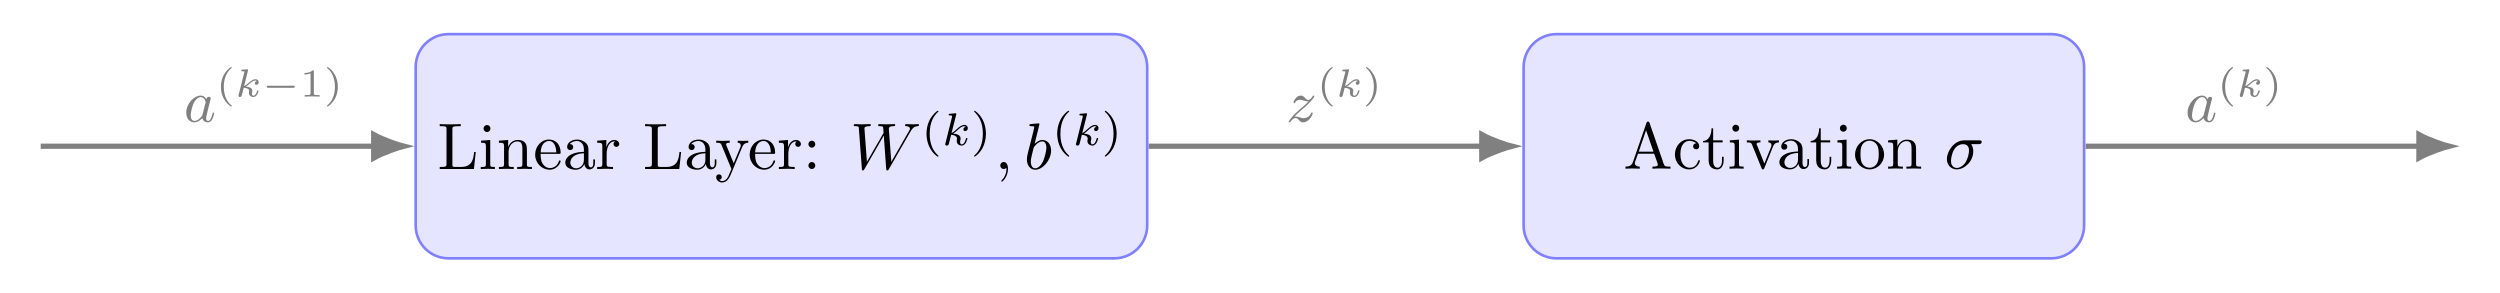
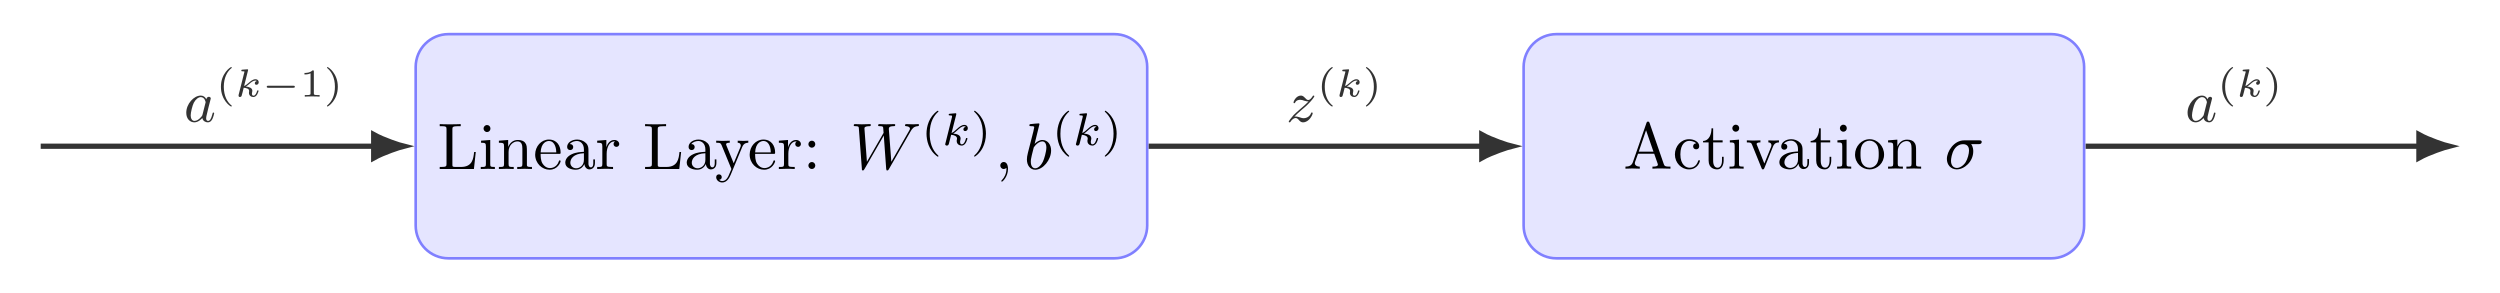
<svg xmlns="http://www.w3.org/2000/svg" xmlns:xlink="http://www.w3.org/1999/xlink" width="379.32pt" height="44.377pt" viewBox="0 0 379.32 44.377" version="1.1">
  <defs>
    <g>
      <symbol overflow="visible" id="glyph0-0">
        <path style="stroke:none;" d="" />
      </symbol>
      <symbol overflow="visible" id="glyph0-1">
        <path style="stroke:none;" d="M 5.797 -2.578 L 5.547 -2.578 C 5.438 -1.562 5.297 -0.312 3.547 -0.312 L 2.734 -0.312 C 2.266 -0.312 2.25 -0.375 2.25 -0.703 L 2.25 -6.016 C 2.25 -6.359 2.25 -6.5 3.188 -6.5 L 3.516 -6.5 L 3.516 -6.812 C 3.156 -6.781 2.25 -6.781 1.844 -6.781 C 1.453 -6.781 0.672 -6.781 0.328 -6.812 L 0.328 -6.5 L 0.562 -6.5 C 1.328 -6.5 1.359 -6.391 1.359 -6.031 L 1.359 -0.781 C 1.359 -0.422 1.328 -0.312 0.562 -0.312 L 0.328 -0.312 L 0.328 0 L 5.516 0 Z M 5.797 -2.578 " />
      </symbol>
      <symbol overflow="visible" id="glyph0-2">
        <path style="stroke:none;" d="M 1.766 -4.406 L 0.375 -4.297 L 0.375 -3.984 C 1.016 -3.984 1.109 -3.922 1.109 -3.438 L 1.109 -0.75 C 1.109 -0.312 1 -0.312 0.328 -0.312 L 0.328 0 C 0.641 -0.016 1.188 -0.031 1.422 -0.031 C 1.781 -0.031 2.125 -0.016 2.469 0 L 2.469 -0.312 C 1.797 -0.312 1.766 -0.359 1.766 -0.75 Z M 1.797 -6.141 C 1.797 -6.453 1.562 -6.672 1.281 -6.672 C 0.969 -6.672 0.75 -6.406 0.75 -6.141 C 0.75 -5.875 0.969 -5.609 1.281 -5.609 C 1.562 -5.609 1.797 -5.828 1.797 -6.141 Z M 1.797 -6.141 " />
      </symbol>
      <symbol overflow="visible" id="glyph0-3">
        <path style="stroke:none;" d="M 1.094 -3.422 L 1.094 -0.75 C 1.094 -0.312 0.984 -0.312 0.312 -0.312 L 0.312 0 C 0.672 -0.016 1.172 -0.031 1.453 -0.031 C 1.703 -0.031 2.219 -0.016 2.562 0 L 2.562 -0.312 C 1.891 -0.312 1.781 -0.312 1.781 -0.75 L 1.781 -2.594 C 1.781 -3.625 2.5 -4.188 3.125 -4.188 C 3.766 -4.188 3.875 -3.656 3.875 -3.078 L 3.875 -0.75 C 3.875 -0.312 3.766 -0.312 3.094 -0.312 L 3.094 0 C 3.438 -0.016 3.953 -0.031 4.219 -0.031 C 4.469 -0.031 5 -0.016 5.328 0 L 5.328 -0.312 C 4.812 -0.312 4.562 -0.312 4.562 -0.609 L 4.562 -2.516 C 4.562 -3.375 4.562 -3.672 4.25 -4.031 C 4.109 -4.203 3.781 -4.406 3.203 -4.406 C 2.469 -4.406 2 -3.984 1.719 -3.359 L 1.719 -4.406 L 0.312 -4.297 L 0.312 -3.984 C 1.016 -3.984 1.094 -3.922 1.094 -3.422 Z M 1.094 -3.422 " />
      </symbol>
      <symbol overflow="visible" id="glyph0-4">
        <path style="stroke:none;" d="M 1.109 -2.516 C 1.172 -4 2.016 -4.25 2.359 -4.25 C 3.375 -4.25 3.484 -2.906 3.484 -2.516 Z M 1.109 -2.297 L 3.891 -2.297 C 4.109 -2.297 4.141 -2.297 4.141 -2.516 C 4.141 -3.5 3.594 -4.469 2.359 -4.469 C 1.203 -4.469 0.281 -3.438 0.281 -2.188 C 0.281 -0.859 1.328 0.109 2.469 0.109 C 3.688 0.109 4.141 -1 4.141 -1.188 C 4.141 -1.281 4.062 -1.312 4 -1.312 C 3.922 -1.312 3.891 -1.25 3.875 -1.172 C 3.531 -0.141 2.625 -0.141 2.531 -0.141 C 2.031 -0.141 1.641 -0.438 1.406 -0.812 C 1.109 -1.281 1.109 -1.938 1.109 -2.297 Z M 1.109 -2.297 " />
      </symbol>
      <symbol overflow="visible" id="glyph0-5">
        <path style="stroke:none;" d="M 3.312 -0.75 C 3.359 -0.359 3.625 0.062 4.094 0.062 C 4.312 0.062 4.922 -0.078 4.922 -0.891 L 4.922 -1.453 L 4.672 -1.453 L 4.672 -0.891 C 4.672 -0.312 4.422 -0.25 4.312 -0.25 C 3.984 -0.25 3.938 -0.703 3.938 -0.75 L 3.938 -2.734 C 3.938 -3.156 3.938 -3.547 3.578 -3.922 C 3.188 -4.312 2.688 -4.469 2.219 -4.469 C 1.391 -4.469 0.703 -4 0.703 -3.344 C 0.703 -3.047 0.906 -2.875 1.172 -2.875 C 1.453 -2.875 1.625 -3.078 1.625 -3.328 C 1.625 -3.453 1.578 -3.781 1.109 -3.781 C 1.391 -4.141 1.875 -4.25 2.188 -4.25 C 2.688 -4.25 3.25 -3.859 3.25 -2.969 L 3.25 -2.609 C 2.734 -2.578 2.047 -2.547 1.422 -2.25 C 0.672 -1.906 0.422 -1.391 0.422 -0.953 C 0.422 -0.141 1.391 0.109 2.016 0.109 C 2.672 0.109 3.125 -0.297 3.312 -0.75 Z M 3.25 -2.391 L 3.25 -1.391 C 3.25 -0.453 2.531 -0.109 2.078 -0.109 C 1.594 -0.109 1.188 -0.453 1.188 -0.953 C 1.188 -1.5 1.609 -2.328 3.25 -2.391 Z M 3.25 -2.391 " />
      </symbol>
      <symbol overflow="visible" id="glyph0-6">
        <path style="stroke:none;" d="M 1.672 -3.312 L 1.672 -4.406 L 0.281 -4.297 L 0.281 -3.984 C 0.984 -3.984 1.062 -3.922 1.062 -3.422 L 1.062 -0.75 C 1.062 -0.312 0.953 -0.312 0.281 -0.312 L 0.281 0 C 0.672 -0.016 1.141 -0.031 1.422 -0.031 C 1.812 -0.031 2.281 -0.031 2.688 0 L 2.688 -0.312 L 2.469 -0.312 C 1.734 -0.312 1.719 -0.422 1.719 -0.781 L 1.719 -2.312 C 1.719 -3.297 2.141 -4.188 2.891 -4.188 C 2.953 -4.188 2.984 -4.188 3 -4.172 C 2.969 -4.172 2.766 -4.047 2.766 -3.781 C 2.766 -3.516 2.984 -3.359 3.203 -3.359 C 3.375 -3.359 3.625 -3.484 3.625 -3.797 C 3.625 -4.109 3.312 -4.406 2.891 -4.406 C 2.156 -4.406 1.797 -3.734 1.672 -3.312 Z M 1.672 -3.312 " />
      </symbol>
      <symbol overflow="visible" id="glyph0-7">
        <path style="stroke:none;" d="M 4.141 -3.344 C 4.391 -3.984 4.906 -3.984 5.062 -3.984 L 5.062 -4.297 C 4.828 -4.281 4.547 -4.266 4.312 -4.266 C 4.141 -4.266 3.672 -4.281 3.453 -4.297 L 3.453 -3.984 C 3.766 -3.984 3.922 -3.812 3.922 -3.562 C 3.922 -3.453 3.906 -3.438 3.859 -3.312 L 2.844 -0.875 L 1.75 -3.547 C 1.703 -3.656 1.688 -3.688 1.688 -3.734 C 1.688 -3.984 2.047 -3.984 2.25 -3.984 L 2.25 -4.297 C 1.984 -4.281 1.328 -4.266 1.156 -4.266 C 0.891 -4.266 0.484 -4.281 0.188 -4.297 L 0.188 -3.984 C 0.672 -3.984 0.859 -3.984 1 -3.641 L 2.5 0 C 2.438 0.125 2.297 0.453 2.25 0.594 C 2.031 1.141 1.75 1.828 1.109 1.828 C 1.062 1.828 0.828 1.828 0.641 1.641 C 0.953 1.609 1.031 1.391 1.031 1.219 C 1.031 0.969 0.844 0.812 0.609 0.812 C 0.406 0.812 0.188 0.938 0.188 1.234 C 0.188 1.688 0.609 2.047 1.109 2.047 C 1.734 2.047 2.141 1.469 2.375 0.906 Z M 4.141 -3.344 " />
      </symbol>
      <symbol overflow="visible" id="glyph0-8">
        <path style="stroke:none;" d="M 1.906 -3.766 C 1.906 -4.062 1.672 -4.297 1.391 -4.297 C 1.094 -4.297 0.859 -4.062 0.859 -3.766 C 0.859 -3.484 1.094 -3.234 1.391 -3.234 C 1.672 -3.234 1.906 -3.484 1.906 -3.766 Z M 1.906 -0.531 C 1.906 -0.812 1.672 -1.062 1.391 -1.062 C 1.094 -1.062 0.859 -0.812 0.859 -0.531 C 0.859 -0.234 1.094 0 1.391 0 C 1.672 0 1.906 -0.234 1.906 -0.531 Z M 1.906 -0.531 " />
      </symbol>
      <symbol overflow="visible" id="glyph0-9">
        <path style="stroke:none;" d="M 3.969 -6.938 C 3.922 -7.062 3.891 -7.141 3.734 -7.141 C 3.578 -7.141 3.547 -7.078 3.5 -6.938 L 1.438 -0.984 C 1.25 -0.469 0.859 -0.312 0.312 -0.312 L 0.312 0 C 0.547 -0.016 0.984 -0.031 1.328 -0.031 C 1.641 -0.031 2.156 -0.016 2.484 0 L 2.484 -0.312 C 1.984 -0.312 1.734 -0.562 1.734 -0.812 C 1.734 -0.844 1.75 -0.953 1.75 -0.969 L 2.219 -2.266 L 4.672 -2.266 L 5.203 -0.75 C 5.219 -0.703 5.234 -0.641 5.234 -0.609 C 5.234 -0.312 4.672 -0.312 4.406 -0.312 L 4.406 0 C 4.766 -0.031 5.469 -0.031 5.844 -0.031 C 6.266 -0.031 6.734 -0.016 7.141 0 L 7.141 -0.312 L 6.969 -0.312 C 6.375 -0.312 6.234 -0.375 6.125 -0.703 Z M 3.438 -5.828 L 4.562 -2.578 L 2.328 -2.578 Z M 3.438 -5.828 " />
      </symbol>
      <symbol overflow="visible" id="glyph0-10">
        <path style="stroke:none;" d="M 1.172 -2.172 C 1.172 -3.797 1.984 -4.219 2.516 -4.219 C 2.609 -4.219 3.234 -4.203 3.578 -3.844 C 3.172 -3.812 3.109 -3.516 3.109 -3.391 C 3.109 -3.125 3.297 -2.938 3.562 -2.938 C 3.828 -2.938 4.031 -3.094 4.031 -3.406 C 4.031 -4.078 3.266 -4.469 2.5 -4.469 C 1.25 -4.469 0.344 -3.391 0.344 -2.156 C 0.344 -0.875 1.328 0.109 2.484 0.109 C 3.812 0.109 4.141 -1.094 4.141 -1.188 C 4.141 -1.281 4.031 -1.281 4 -1.281 C 3.922 -1.281 3.891 -1.25 3.875 -1.188 C 3.594 -0.266 2.938 -0.141 2.578 -0.141 C 2.047 -0.141 1.172 -0.562 1.172 -2.172 Z M 1.172 -2.172 " />
      </symbol>
      <symbol overflow="visible" id="glyph0-11">
        <path style="stroke:none;" d="M 1.719 -3.984 L 3.156 -3.984 L 3.156 -4.297 L 1.719 -4.297 L 1.719 -6.125 L 1.469 -6.125 C 1.469 -5.312 1.172 -4.25 0.188 -4.203 L 0.188 -3.984 L 1.031 -3.984 L 1.031 -1.234 C 1.031 -0.016 1.969 0.109 2.328 0.109 C 3.031 0.109 3.312 -0.594 3.312 -1.234 L 3.312 -1.797 L 3.062 -1.797 L 3.062 -1.25 C 3.062 -0.516 2.766 -0.141 2.391 -0.141 C 1.719 -0.141 1.719 -1.047 1.719 -1.219 Z M 1.719 -3.984 " />
      </symbol>
      <symbol overflow="visible" id="glyph0-12">
        <path style="stroke:none;" d="M 4.141 -3.312 C 4.234 -3.547 4.406 -3.984 5.062 -3.984 L 5.062 -4.297 C 4.828 -4.281 4.547 -4.266 4.312 -4.266 C 4.078 -4.266 3.625 -4.281 3.453 -4.297 L 3.453 -3.984 C 3.812 -3.984 3.922 -3.75 3.922 -3.562 C 3.922 -3.469 3.906 -3.422 3.875 -3.312 L 2.844 -0.781 L 1.734 -3.562 C 1.672 -3.688 1.672 -3.703 1.672 -3.734 C 1.672 -3.984 2.062 -3.984 2.25 -3.984 L 2.25 -4.297 C 1.938 -4.281 1.391 -4.266 1.156 -4.266 C 0.891 -4.266 0.484 -4.281 0.188 -4.297 L 0.188 -3.984 C 0.812 -3.984 0.859 -3.922 0.984 -3.625 L 2.422 -0.078 C 2.484 0.062 2.5 0.109 2.625 0.109 C 2.766 0.109 2.797 0.016 2.844 -0.078 Z M 4.141 -3.312 " />
      </symbol>
      <symbol overflow="visible" id="glyph0-13">
        <path style="stroke:none;" d="M 4.688 -2.141 C 4.688 -3.406 3.703 -4.469 2.5 -4.469 C 1.25 -4.469 0.281 -3.375 0.281 -2.141 C 0.281 -0.844 1.312 0.109 2.484 0.109 C 3.688 0.109 4.688 -0.875 4.688 -2.141 Z M 2.5 -0.141 C 2.062 -0.141 1.625 -0.344 1.359 -0.812 C 1.109 -1.25 1.109 -1.859 1.109 -2.219 C 1.109 -2.609 1.109 -3.141 1.344 -3.578 C 1.609 -4.031 2.078 -4.25 2.484 -4.25 C 2.922 -4.25 3.344 -4.031 3.609 -3.594 C 3.875 -3.172 3.875 -2.594 3.875 -2.219 C 3.875 -1.859 3.875 -1.312 3.656 -0.875 C 3.422 -0.422 2.984 -0.141 2.5 -0.141 Z M 2.5 -0.141 " />
      </symbol>
      <symbol overflow="visible" id="glyph1-0">
        <path style="stroke:none;" d="" />
      </symbol>
      <symbol overflow="visible" id="glyph1-1">
        <path style="stroke:none;" d="M 9.141 -5.656 C 9.391 -6.094 9.625 -6.453 10.266 -6.5 C 10.344 -6.516 10.453 -6.516 10.453 -6.703 C 10.453 -6.734 10.406 -6.812 10.328 -6.812 C 10.094 -6.812 9.812 -6.781 9.562 -6.781 C 9.219 -6.781 8.859 -6.812 8.516 -6.812 C 8.469 -6.812 8.328 -6.812 8.328 -6.625 C 8.328 -6.516 8.422 -6.5 8.484 -6.5 C 8.719 -6.484 9.078 -6.406 9.078 -6.109 C 9.078 -6 9.016 -5.922 8.938 -5.781 L 6.25 -1.094 L 5.875 -6.031 C 5.875 -6.234 5.859 -6.484 6.578 -6.5 C 6.75 -6.5 6.844 -6.5 6.844 -6.703 C 6.844 -6.797 6.734 -6.812 6.703 -6.812 C 6.297 -6.812 5.875 -6.781 5.484 -6.781 C 5.25 -6.781 4.672 -6.812 4.438 -6.812 C 4.375 -6.812 4.25 -6.812 4.25 -6.609 C 4.25 -6.5 4.344 -6.5 4.484 -6.5 C 4.922 -6.5 5 -6.438 5.016 -6.25 L 5.078 -5.484 L 2.547 -1.094 L 2.172 -6.141 C 2.172 -6.266 2.172 -6.484 2.938 -6.5 C 3.031 -6.5 3.141 -6.5 3.141 -6.703 C 3.141 -6.812 3.016 -6.812 3 -6.812 C 2.609 -6.812 2.188 -6.781 1.781 -6.781 C 1.422 -6.781 1.062 -6.812 0.734 -6.812 C 0.672 -6.812 0.547 -6.812 0.547 -6.625 C 0.547 -6.5 0.641 -6.5 0.797 -6.5 C 1.297 -6.5 1.312 -6.406 1.328 -6.125 L 1.781 -0.047 C 1.781 0.141 1.797 0.219 1.938 0.219 C 2.047 0.219 2.078 0.156 2.172 0.016 L 5.109 -5.078 L 5.469 -0.047 C 5.5 0.172 5.516 0.219 5.625 0.219 C 5.766 0.219 5.828 0.125 5.875 0.031 Z M 9.141 -5.656 " />
      </symbol>
      <symbol overflow="visible" id="glyph1-2">
        <path style="stroke:none;" d="M 2.031 -0.016 C 2.031 -0.672 1.781 -1.062 1.391 -1.062 C 1.062 -1.062 0.859 -0.812 0.859 -0.531 C 0.859 -0.266 1.062 0 1.391 0 C 1.5 0 1.641 -0.047 1.734 -0.125 C 1.766 -0.156 1.781 -0.156 1.781 -0.156 C 1.797 -0.156 1.797 -0.156 1.797 -0.016 C 1.797 0.734 1.453 1.328 1.125 1.656 C 1.016 1.766 1.016 1.781 1.016 1.812 C 1.016 1.891 1.062 1.922 1.109 1.922 C 1.219 1.922 2.031 1.156 2.031 -0.016 Z M 2.031 -0.016 " />
      </symbol>
      <symbol overflow="visible" id="glyph1-3">
        <path style="stroke:none;" d="M 2.375 -6.812 C 2.375 -6.812 2.375 -6.922 2.25 -6.922 C 2.031 -6.922 1.297 -6.844 1.031 -6.812 C 0.953 -6.812 0.844 -6.797 0.844 -6.625 C 0.844 -6.5 0.938 -6.5 1.094 -6.5 C 1.562 -6.5 1.578 -6.438 1.578 -6.328 C 1.578 -6.266 1.5 -5.922 1.453 -5.719 L 0.625 -2.469 C 0.516 -1.969 0.469 -1.797 0.469 -1.453 C 0.469 -0.516 1 0.109 1.734 0.109 C 2.906 0.109 4.141 -1.375 4.141 -2.812 C 4.141 -3.719 3.609 -4.406 2.812 -4.406 C 2.359 -4.406 1.938 -4.109 1.641 -3.812 Z M 1.453 -3.047 C 1.5 -3.266 1.5 -3.281 1.594 -3.391 C 2.078 -4.031 2.531 -4.188 2.797 -4.188 C 3.156 -4.188 3.422 -3.891 3.422 -3.25 C 3.422 -2.656 3.094 -1.516 2.906 -1.141 C 2.578 -0.469 2.125 -0.109 1.734 -0.109 C 1.391 -0.109 1.062 -0.375 1.062 -1.109 C 1.062 -1.312 1.062 -1.5 1.219 -2.125 Z M 1.453 -3.047 " />
      </symbol>
      <symbol overflow="visible" id="glyph1-4">
        <path style="stroke:none;" d="M 5.156 -3.719 C 5.297 -3.719 5.656 -3.719 5.656 -4.062 C 5.656 -4.297 5.438 -4.297 5.266 -4.297 L 2.984 -4.297 C 1.484 -4.297 0.375 -2.656 0.375 -1.469 C 0.375 -0.594 0.969 0.109 1.875 0.109 C 3.047 0.109 4.375 -1.094 4.375 -2.625 C 4.375 -2.797 4.375 -3.281 4.062 -3.719 Z M 1.891 -0.109 C 1.391 -0.109 1 -0.469 1 -1.188 C 1 -1.484 1.109 -2.297 1.469 -2.891 C 1.891 -3.578 2.484 -3.719 2.828 -3.719 C 3.656 -3.719 3.734 -3.062 3.734 -2.75 C 3.734 -2.281 3.531 -1.469 3.203 -0.953 C 2.812 -0.375 2.266 -0.109 1.891 -0.109 Z M 1.891 -0.109 " />
      </symbol>
      <symbol overflow="visible" id="glyph2-0">
        <path style="stroke:none;" d="" />
      </symbol>
      <symbol overflow="visible" id="glyph2-1">
        <path style="stroke:none;" d="M 2.469 -5.219 C 1.156 -4.297 0.797 -2.812 0.797 -1.75 C 0.797 -0.766 1.094 0.766 2.469 1.734 C 2.531 1.734 2.609 1.734 2.609 1.656 C 2.609 1.609 2.594 1.594 2.547 1.547 C 1.609 0.703 1.281 -0.469 1.281 -1.734 C 1.281 -3.625 2 -4.547 2.562 -5.062 C 2.594 -5.094 2.609 -5.109 2.609 -5.141 C 2.609 -5.219 2.531 -5.219 2.469 -5.219 Z M 2.469 -5.219 " />
      </symbol>
      <symbol overflow="visible" id="glyph2-2">
        <path style="stroke:none;" d="M 0.625 -5.219 C 0.578 -5.219 0.5 -5.219 0.5 -5.141 C 0.5 -5.109 0.516 -5.094 0.562 -5.031 C 1.156 -4.484 1.828 -3.547 1.828 -1.75 C 1.828 -0.297 1.375 0.812 0.625 1.484 C 0.5 1.609 0.5 1.609 0.5 1.656 C 0.5 1.688 0.516 1.734 0.578 1.734 C 0.672 1.734 1.328 1.281 1.797 0.406 C 2.094 -0.172 2.297 -0.922 2.297 -1.734 C 2.297 -2.719 2 -4.25 0.625 -5.219 Z M 0.625 -5.219 " />
      </symbol>
      <symbol overflow="visible" id="glyph3-0">
        <path style="stroke:none;" d="" />
      </symbol>
      <symbol overflow="visible" id="glyph3-1">
        <path style="stroke:none;" d="M 2.188 -4.625 C 2.188 -4.641 2.203 -4.734 2.203 -4.734 C 2.203 -4.781 2.188 -4.844 2.094 -4.844 C 1.953 -4.844 1.375 -4.781 1.203 -4.766 C 1.156 -4.766 1.047 -4.75 1.047 -4.609 C 1.047 -4.516 1.156 -4.516 1.234 -4.516 C 1.562 -4.516 1.562 -4.453 1.562 -4.406 C 1.562 -4.359 1.547 -4.312 1.547 -4.25 L 0.562 -0.312 C 0.516 -0.188 0.516 -0.172 0.516 -0.156 C 0.516 -0.047 0.609 0.062 0.766 0.062 C 0.953 0.062 1.031 -0.062 1.078 -0.219 C 1.094 -0.25 1.391 -1.484 1.422 -1.578 C 1.922 -1.531 2.312 -1.359 2.312 -1 C 2.312 -0.969 2.312 -0.938 2.297 -0.859 C 2.266 -0.766 2.266 -0.719 2.266 -0.641 C 2.266 -0.156 2.672 0.062 3.016 0.062 C 3.688 0.062 3.891 -0.984 3.891 -1 C 3.891 -1.094 3.812 -1.094 3.781 -1.094 C 3.688 -1.094 3.672 -1.047 3.641 -0.922 C 3.562 -0.625 3.375 -0.125 3.031 -0.125 C 2.844 -0.125 2.781 -0.297 2.781 -0.484 C 2.781 -0.609 2.781 -0.625 2.828 -0.797 C 2.844 -0.828 2.859 -0.938 2.859 -1.016 C 2.859 -1.641 2.031 -1.734 1.734 -1.75 C 1.938 -1.875 2.188 -2.109 2.312 -2.219 C 2.672 -2.547 3.016 -2.875 3.406 -2.875 C 3.484 -2.875 3.578 -2.859 3.641 -2.781 C 3.344 -2.734 3.281 -2.5 3.281 -2.391 C 3.281 -2.25 3.391 -2.141 3.547 -2.141 C 3.75 -2.141 3.953 -2.297 3.953 -2.578 C 3.953 -2.812 3.781 -3.078 3.422 -3.078 C 3.016 -3.078 2.656 -2.781 2.297 -2.453 C 2 -2.188 1.781 -1.969 1.484 -1.844 Z M 2.188 -4.625 " />
      </symbol>
      <symbol overflow="visible" id="glyph4-0">
        <path style="stroke:none;" d="" />
      </symbol>
      <symbol overflow="visible" id="glyph4-1">
        <path style="stroke:none;" d="M 3.422 -3.406 C 3.25 -3.734 2.984 -3.969 2.578 -3.969 C 1.531 -3.969 0.375 -2.719 0.375 -1.359 C 0.375 -0.375 1 0.094 1.609 0.094 C 2.188 0.094 2.656 -0.391 2.812 -0.562 C 2.906 -0.062 3.359 0.094 3.641 0.094 C 3.906 0.094 4.125 -0.016 4.328 -0.391 C 4.484 -0.688 4.609 -1.25 4.609 -1.281 C 4.609 -1.328 4.578 -1.391 4.5 -1.391 C 4.391 -1.391 4.375 -1.344 4.344 -1.172 C 4.141 -0.391 3.953 -0.125 3.672 -0.125 C 3.438 -0.125 3.391 -0.344 3.391 -0.531 C 3.391 -0.703 3.438 -0.891 3.516 -1.203 L 3.734 -2.125 C 3.797 -2.344 3.969 -3.016 4 -3.156 C 4.031 -3.281 4.094 -3.5 4.094 -3.531 C 4.094 -3.672 3.969 -3.781 3.812 -3.781 C 3.688 -3.781 3.469 -3.719 3.422 -3.406 Z M 2.844 -1.094 C 2.797 -0.922 2.797 -0.922 2.656 -0.75 C 2.328 -0.359 1.969 -0.125 1.625 -0.125 C 1.188 -0.125 1.047 -0.578 1.047 -0.969 C 1.047 -1.406 1.297 -2.438 1.516 -2.875 C 1.797 -3.406 2.219 -3.734 2.578 -3.734 C 3.172 -3.734 3.312 -3.016 3.312 -2.953 C 3.312 -2.922 3.297 -2.859 3.281 -2.828 Z M 2.844 -1.094 " />
      </symbol>
      <symbol overflow="visible" id="glyph4-2">
        <path style="stroke:none;" d="M 1.25 -0.766 C 1.438 -0.984 1.922 -1.438 2.312 -1.766 C 2.984 -2.328 3.188 -2.516 3.297 -2.641 C 4.031 -3.359 4.281 -3.812 4.281 -3.859 C 4.281 -3.875 4.281 -3.969 4.156 -3.969 C 4.078 -3.969 4.062 -3.938 4.016 -3.859 C 3.906 -3.688 3.656 -3.297 3.359 -3.297 C 3.172 -3.297 3.062 -3.406 2.859 -3.625 C 2.641 -3.859 2.469 -3.969 2.234 -3.969 C 1.547 -3.969 1.125 -3.141 1.125 -2.922 C 1.125 -2.891 1.141 -2.812 1.234 -2.812 C 1.328 -2.812 1.359 -2.875 1.359 -2.891 C 1.531 -3.328 2.062 -3.328 2.141 -3.328 C 2.344 -3.328 2.562 -3.266 2.75 -3.188 C 3.109 -3.078 3.266 -3.078 3.406 -3.078 C 3.125 -2.766 2.625 -2.328 2.047 -1.844 C 1.609 -1.469 1.328 -1.188 1.125 -1 C 0.797 -0.641 0.391 -0.094 0.391 0 C 0.391 0.062 0.438 0.094 0.516 0.094 C 0.594 0.094 0.609 0.062 0.656 0.016 C 1 -0.531 1.344 -0.562 1.438 -0.562 C 1.656 -0.562 1.781 -0.438 1.984 -0.203 C 2.188 0.031 2.391 0.094 2.562 0.094 C 3.484 0.094 4.031 -1.047 4.031 -1.297 C 4.031 -1.375 3.969 -1.406 3.906 -1.406 C 3.812 -1.406 3.797 -1.344 3.781 -1.297 C 3.531 -0.641 2.891 -0.531 2.656 -0.531 C 2.5 -0.531 2.312 -0.578 2.047 -0.672 C 1.859 -0.719 1.656 -0.797 1.469 -0.797 C 1.375 -0.797 1.281 -0.766 1.25 -0.766 Z M 1.25 -0.766 " />
      </symbol>
      <symbol overflow="visible" id="glyph5-0">
        <path style="stroke:none;" d="" />
      </symbol>
      <symbol overflow="visible" id="glyph5-1">
        <path style="stroke:none;" d="M 2.375 1.359 C 1.719 0.844 1.188 -0.094 1.188 -1.5 C 1.188 -2.875 1.719 -3.844 2.375 -4.344 C 2.375 -4.344 2.406 -4.375 2.406 -4.406 C 2.406 -4.438 2.375 -4.484 2.297 -4.484 C 2.203 -4.484 0.75 -3.547 0.75 -1.5 C 0.75 0.547 2.188 1.5 2.297 1.5 C 2.375 1.5 2.406 1.453 2.406 1.406 C 2.406 1.375 2.375 1.359 2.375 1.359 Z M 2.375 1.359 " />
      </symbol>
      <symbol overflow="visible" id="glyph5-2">
        <path style="stroke:none;" d="M 2.141 -3.797 C 2.141 -3.984 2.125 -3.984 1.938 -3.984 C 1.547 -3.594 0.938 -3.594 0.719 -3.594 L 0.719 -3.359 C 0.875 -3.359 1.281 -3.359 1.641 -3.531 L 1.641 -0.516 C 1.641 -0.312 1.641 -0.234 1.016 -0.234 L 0.766 -0.234 L 0.766 0 C 1.094 -0.031 1.562 -0.031 1.891 -0.031 C 2.219 -0.031 2.688 -0.031 3.016 0 L 3.016 -0.234 L 2.766 -0.234 C 2.141 -0.234 2.141 -0.312 2.141 -0.516 Z M 2.141 -3.797 " />
      </symbol>
      <symbol overflow="visible" id="glyph5-3">
        <path style="stroke:none;" d="M 2.125 -1.5 C 2.125 -3.547 0.688 -4.484 0.562 -4.484 C 0.5 -4.484 0.484 -4.438 0.484 -4.406 C 0.484 -4.375 0.484 -4.359 0.594 -4.266 C 1.125 -3.812 1.688 -2.922 1.688 -1.5 C 1.688 -0.234 1.25 0.719 0.562 1.297 C 0.484 1.375 0.484 1.375 0.484 1.406 C 0.484 1.438 0.5 1.5 0.562 1.5 C 0.672 1.5 2.125 0.562 2.125 -1.5 Z M 2.125 -1.5 " />
      </symbol>
      <symbol overflow="visible" id="glyph6-0">
        <path style="stroke:none;" d="" />
      </symbol>
      <symbol overflow="visible" id="glyph6-1">
        <path style="stroke:none;" d="M 1.984 -3.969 C 2 -4 2 -4.031 2 -4.062 C 2 -4.156 1.891 -4.156 1.812 -4.141 L 1.141 -4.094 C 1.047 -4.094 0.969 -4.078 0.969 -3.938 C 0.969 -3.844 1.047 -3.844 1.141 -3.844 C 1.312 -3.844 1.359 -3.828 1.438 -3.812 C 1.438 -3.734 1.438 -3.719 1.406 -3.625 L 0.562 -0.281 C 0.547 -0.188 0.547 -0.156 0.547 -0.141 C 0.547 0 0.672 0.062 0.75 0.062 C 0.812 0.062 0.922 0.031 1 -0.078 C 1.047 -0.156 1.281 -1.156 1.328 -1.344 C 1.719 -1.312 2.156 -1.219 2.156 -0.859 C 2.156 -0.828 2.156 -0.797 2.141 -0.734 C 2.125 -0.641 2.125 -0.609 2.125 -0.562 C 2.125 -0.172 2.453 0.062 2.797 0.062 C 3.375 0.062 3.578 -0.812 3.578 -0.859 C 3.578 -0.875 3.578 -0.953 3.469 -0.953 C 3.391 -0.953 3.375 -0.906 3.344 -0.812 C 3.281 -0.594 3.125 -0.141 2.812 -0.141 C 2.578 -0.141 2.578 -0.391 2.578 -0.453 C 2.578 -0.562 2.578 -0.562 2.609 -0.688 C 2.609 -0.688 2.641 -0.812 2.641 -0.875 C 2.641 -1.344 2.125 -1.484 1.656 -1.531 C 1.812 -1.609 1.938 -1.719 2.172 -1.922 C 2.469 -2.188 2.781 -2.438 3.109 -2.438 C 3.188 -2.438 3.266 -2.422 3.312 -2.359 C 3.109 -2.328 3.016 -2.156 3.016 -2.031 C 3.016 -1.844 3.172 -1.797 3.25 -1.797 C 3.391 -1.797 3.609 -1.891 3.609 -2.188 C 3.609 -2.453 3.406 -2.641 3.125 -2.641 C 2.734 -2.641 2.391 -2.359 2.109 -2.109 C 1.797 -1.844 1.609 -1.688 1.391 -1.609 Z M 1.984 -3.969 " />
      </symbol>
      <symbol overflow="visible" id="glyph7-0">
        <path style="stroke:none;" d="" />
      </symbol>
      <symbol overflow="visible" id="glyph7-1">
        <path style="stroke:none;" d="M 4.766 -1.344 C 4.859 -1.344 5.016 -1.344 5.016 -1.5 C 5.016 -1.656 4.859 -1.656 4.766 -1.656 L 1 -1.656 C 0.891 -1.656 0.75 -1.656 0.75 -1.5 C 0.75 -1.344 0.891 -1.344 1 -1.344 Z M 4.766 -1.344 " />
      </symbol>
    </g>
    <clipPath id="clip1">
      <path d="M 57 0 L 180 0 L 180 44.379 L 57 44.379 Z M 57 0 " />
    </clipPath>
    <clipPath id="clip2">
      <path d="M 225 0 L 322 0 L 322 44.379 L 225 44.379 Z M 225 0 " />
    </clipPath>
    <clipPath id="clip3">
      <path d="M 355 9 L 379.32 9 L 379.32 36 L 355 36 Z M 355 9 " />
    </clipPath>
  </defs>
  <g id="surface1">
    <path style=" stroke:none;fill-rule:nonzero;fill:rgb(89.999%,89.999%,100%);fill-opacity:1;" d="M 169.082 5.18 L 68.051 5.18 C 65.301 5.18 63.07 7.41 63.07 10.164 L 63.07 34.215 C 63.07 36.969 65.301 39.195 68.051 39.195 L 169.082 39.195 C 171.832 39.195 174.062 36.969 174.062 34.215 L 174.062 10.164 C 174.062 7.41 171.832 5.18 169.082 5.18 Z M 169.082 5.18 " />
    <g clip-path="url(#clip1)" clip-rule="nonzero">
      <path style="fill:none;stroke-width:0.399;stroke-linecap:butt;stroke-linejoin:miter;stroke:rgb(50%,50%,100%);stroke-opacity:1;stroke-miterlimit:10;" d="M 163.603 17.009 L 62.572 17.009 C 59.822 17.009 57.591 14.779 57.591 12.025 L 57.591 -12.026 C 57.591 -14.78 59.822 -17.006 62.572 -17.006 L 163.603 -17.006 C 166.353 -17.006 168.583 -14.78 168.583 -12.026 L 168.583 12.025 C 168.583 14.779 166.353 17.009 163.603 17.009 Z M 163.603 17.009 " transform="matrix(1,0,0,-1,5.479,22.189)" />
    </g>
    <g style="fill:rgb(0%,0%,0%);fill-opacity:1;">
      <use xlink:href="#glyph0-1" x="66.39" y="25.643" />
      <use xlink:href="#glyph0-2" x="72.617" y="25.643" />
      <use xlink:href="#glyph0-3" x="75.384" y="25.643" />
      <use xlink:href="#glyph0-4" x="80.919" y="25.643" />
      <use xlink:href="#glyph0-5" x="85.347" y="25.643" />
      <use xlink:href="#glyph0-6" x="90.328" y="25.643" />
    </g>
    <g style="fill:rgb(0%,0%,0%);fill-opacity:1;">
      <use xlink:href="#glyph0-1" x="97.548" y="25.643" />
      <use xlink:href="#glyph0-5" x="103.775" y="25.643" />
    </g>
    <g style="fill:rgb(0%,0%,0%);fill-opacity:1;">
      <use xlink:href="#glyph0-7" x="108.477" y="25.643" />
    </g>
    <g style="fill:rgb(0%,0%,0%);fill-opacity:1;">
      <use xlink:href="#glyph0-4" x="113.466" y="25.643" />
      <use xlink:href="#glyph0-6" x="117.894" y="25.643" />
      <use xlink:href="#glyph0-8" x="121.796" y="25.643" />
    </g>
    <g style="fill:rgb(0%,0%,0%);fill-opacity:1;">
      <use xlink:href="#glyph1-1" x="128.988" y="25.643" />
    </g>
    <g style="fill:rgb(0%,0%,0%);fill-opacity:1;">
      <use xlink:href="#glyph2-1" x="139.781" y="22.028" />
    </g>
    <g style="fill:rgb(0%,0%,0%);fill-opacity:1;">
      <use xlink:href="#glyph3-1" x="142.894" y="22.028" />
    </g>
    <g style="fill:rgb(0%,0%,0%);fill-opacity:1;">
      <use xlink:href="#glyph2-2" x="147.298" y="22.028" />
    </g>
    <g style="fill:rgb(0%,0%,0%);fill-opacity:1;">
      <use xlink:href="#glyph1-2" x="150.91" y="25.643" />
    </g>
    <g style="fill:rgb(0%,0%,0%);fill-opacity:1;">
      <use xlink:href="#glyph1-3" x="155.341" y="25.643" />
    </g>
    <g style="fill:rgb(0%,0%,0%);fill-opacity:1;">
      <use xlink:href="#glyph2-1" x="159.613" y="22.028" />
    </g>
    <g style="fill:rgb(0%,0%,0%);fill-opacity:1;">
      <use xlink:href="#glyph3-1" x="162.726" y="22.028" />
    </g>
    <g style="fill:rgb(0%,0%,0%);fill-opacity:1;">
      <use xlink:href="#glyph2-2" x="167.13" y="22.028" />
    </g>
    <path style=" stroke:none;fill-rule:nonzero;fill:rgb(89.999%,89.999%,100%);fill-opacity:1;" d="M 311.234 5.18 L 236.156 5.18 C 233.406 5.18 231.176 7.41 231.176 10.164 L 231.176 34.215 C 231.176 36.969 233.406 39.195 236.156 39.195 L 311.234 39.195 C 313.988 39.195 316.219 36.969 316.219 34.215 L 316.219 10.164 C 316.219 7.41 313.988 5.18 311.234 5.18 Z M 311.234 5.18 " />
    <g clip-path="url(#clip2)" clip-rule="nonzero">
      <path style="fill:none;stroke-width:0.399;stroke-linecap:butt;stroke-linejoin:miter;stroke:rgb(50%,50%,100%);stroke-opacity:1;stroke-miterlimit:10;" d="M 305.755 17.009 L 230.677 17.009 C 227.927 17.009 225.697 14.779 225.697 12.025 L 225.697 -12.026 C 225.697 -14.78 227.927 -17.006 230.677 -17.006 L 305.755 -17.006 C 308.509 -17.006 310.74 -14.78 310.74 -12.026 L 310.74 12.025 C 310.74 14.779 308.509 17.009 305.755 17.009 Z M 305.755 17.009 " transform="matrix(1,0,0,-1,5.479,22.189)" />
    </g>
    <g style="fill:rgb(0%,0%,0%);fill-opacity:1;">
      <use xlink:href="#glyph0-9" x="246.315" y="25.592" />
      <use xlink:href="#glyph0-10" x="253.787" y="25.592" />
      <use xlink:href="#glyph0-11" x="258.214" y="25.592" />
      <use xlink:href="#glyph0-2" x="262.089" y="25.592" />
      <use xlink:href="#glyph0-12" x="264.856" y="25.592" />
    </g>
    <g style="fill:rgb(0%,0%,0%);fill-opacity:1;">
      <use xlink:href="#glyph0-5" x="269.557" y="25.592" />
      <use xlink:href="#glyph0-11" x="274.538" y="25.592" />
      <use xlink:href="#glyph0-2" x="278.413" y="25.592" />
      <use xlink:href="#glyph0-13" x="281.18" y="25.592" />
      <use xlink:href="#glyph0-3" x="286.161" y="25.592" />
    </g>
    <g style="fill:rgb(0%,0%,0%);fill-opacity:1;">
      <use xlink:href="#glyph1-4" x="295.022" y="25.592" />
    </g>
-     <path style="fill:none;stroke-width:0.797;stroke-linecap:butt;stroke-linejoin:miter;stroke:rgb(50%,50%,50%);stroke-opacity:1;stroke-miterlimit:10;" d="M 0.697 0.002 L 51.22 0.002 " transform="matrix(1,0,0,-1,5.479,22.189)" />
-     <path style="fill-rule:nonzero;fill:rgb(50%,50%,50%);fill-opacity:1;stroke-width:0.797;stroke-linecap:butt;stroke-linejoin:miter;stroke:rgb(50%,50%,50%);stroke-opacity:1;stroke-miterlimit:10;" d="M 4.534 0.002 C 3.976 0.138 1.53 0.919 -0.001 1.771 L -0.001 -1.772 C 1.53 -0.92 3.976 -0.139 4.534 0.002 Z M 4.534 0.002 " transform="matrix(1,0,0,-1,56.70016,22.189)" />
-     <g style="fill:rgb(50%,50%,50%);fill-opacity:1;">
+     <path style="fill:none;stroke-width:0.797;stroke-linecap:butt;stroke-linejoin:miter;stroke:rgb(20%,20%,20%);stroke-opacity:1;stroke-miterlimit:10;" d="M 0.697 0.002 L 51.22 0.002 " transform="matrix(1,0,0,-1,5.479,22.189)" />
+     <path style="fill-rule:nonzero;fill:rgb(20%,20%,20%);fill-opacity:1;stroke-width:0.797;stroke-linecap:butt;stroke-linejoin:miter;stroke:rgb(20%,20%,20%);stroke-opacity:1;stroke-miterlimit:10;" d="M 4.534 0.002 C 3.976 0.138 1.53 0.919 -0.001 1.771 L -0.001 -1.772 C 1.53 -0.92 3.976 -0.139 4.534 0.002 Z M 4.534 0.002 " transform="matrix(1,0,0,-1,56.70016,22.189)" />
+     <g style="fill:rgb(20%,20%,20%);fill-opacity:1;">
      <use xlink:href="#glyph4-1" x="27.887" y="18.47" />
    </g>
-     <g style="fill:rgb(50%,50%,50%);fill-opacity:1;">
+     <g style="fill:rgb(20%,20%,20%);fill-opacity:1;">
      <use xlink:href="#glyph5-1" x="32.769" y="14.661" />
    </g>
-     <g style="fill:rgb(50%,50%,50%);fill-opacity:1;">
+     <g style="fill:rgb(20%,20%,20%);fill-opacity:1;">
      <use xlink:href="#glyph6-1" x="35.647" y="14.661" />
    </g>
-     <g style="fill:rgb(50%,50%,50%);fill-opacity:1;">
+     <g style="fill:rgb(20%,20%,20%);fill-opacity:1;">
      <use xlink:href="#glyph7-1" x="39.722" y="14.661" />
    </g>
-     <g style="fill:rgb(50%,50%,50%);fill-opacity:1;">
+     <g style="fill:rgb(20%,20%,20%);fill-opacity:1;">
      <use xlink:href="#glyph5-2" x="45.478" y="14.661" />
      <use xlink:href="#glyph5-3" x="49.131" y="14.661" />
    </g>
-     <path style="fill:none;stroke-width:0.797;stroke-linecap:butt;stroke-linejoin:miter;stroke:rgb(50%,50%,50%);stroke-opacity:1;stroke-miterlimit:10;" d="M 168.806 0.002 L 219.349 0.002 " transform="matrix(1,0,0,-1,5.479,22.189)" />
-     <path style="fill-rule:nonzero;fill:rgb(50%,50%,50%);fill-opacity:1;stroke-width:0.797;stroke-linecap:butt;stroke-linejoin:miter;stroke:rgb(50%,50%,50%);stroke-opacity:1;stroke-miterlimit:10;" d="M 4.535 0.002 C 3.977 0.138 1.528 0.919 0 1.771 L 0 -1.772 C 1.528 -0.92 3.977 -0.139 4.535 0.002 Z M 4.535 0.002 " transform="matrix(1,0,0,-1,224.8278,22.189)" />
-     <g style="fill:rgb(50%,50%,50%);fill-opacity:1;">
+     <path style="fill:none;stroke-width:0.797;stroke-linecap:butt;stroke-linejoin:miter;stroke:rgb(20%,20%,20%);stroke-opacity:1;stroke-miterlimit:10;" d="M 168.806 0.002 L 219.349 0.002 " transform="matrix(1,0,0,-1,5.479,22.189)" />
+     <path style="fill-rule:nonzero;fill:rgb(20%,20%,20%);fill-opacity:1;stroke-width:0.797;stroke-linecap:butt;stroke-linejoin:miter;stroke:rgb(20%,20%,20%);stroke-opacity:1;stroke-miterlimit:10;" d="M 4.535 0.002 C 3.977 0.138 1.528 0.919 0 1.771 L 0 -1.772 C 1.528 -0.92 3.977 -0.139 4.535 0.002 Z M 4.535 0.002 " transform="matrix(1,0,0,-1,224.8278,22.189)" />
+     <g style="fill:rgb(20%,20%,20%);fill-opacity:1;">
      <use xlink:href="#glyph4-2" x="195.141" y="18.47" />
    </g>
-     <g style="fill:rgb(50%,50%,50%);fill-opacity:1;">
+     <g style="fill:rgb(20%,20%,20%);fill-opacity:1;">
      <use xlink:href="#glyph5-1" x="199.814" y="14.661" />
    </g>
-     <g style="fill:rgb(50%,50%,50%);fill-opacity:1;">
+     <g style="fill:rgb(20%,20%,20%);fill-opacity:1;">
      <use xlink:href="#glyph6-1" x="202.692" y="14.661" />
    </g>
-     <g style="fill:rgb(50%,50%,50%);fill-opacity:1;">
+     <g style="fill:rgb(20%,20%,20%);fill-opacity:1;">
      <use xlink:href="#glyph5-3" x="206.767" y="14.661" />
    </g>
-     <path style="fill:none;stroke-width:0.797;stroke-linecap:butt;stroke-linejoin:miter;stroke:rgb(50%,50%,50%);stroke-opacity:1;stroke-miterlimit:10;" d="M 310.974 0.002 L 361.537 0.002 " transform="matrix(1,0,0,-1,5.479,22.189)" />
-     <path style=" stroke:none;fill-rule:nonzero;fill:rgb(50%,50%,50%);fill-opacity:1;" d="M 371.551 22.188 C 370.992 22.051 368.547 21.27 367.016 20.418 L 367.016 23.961 C 368.547 23.109 370.992 22.328 371.551 22.188 Z M 371.551 22.188 " />
+     <path style="fill:none;stroke-width:0.797;stroke-linecap:butt;stroke-linejoin:miter;stroke:rgb(20%,20%,20%);stroke-opacity:1;stroke-miterlimit:10;" d="M 310.974 0.002 L 361.537 0.002 " transform="matrix(1,0,0,-1,5.479,22.189)" />
+     <path style=" stroke:none;fill-rule:nonzero;fill:rgb(20%,20%,20%);fill-opacity:1;" d="M 371.551 22.188 C 370.992 22.051 368.547 21.27 367.016 20.418 L 367.016 23.961 C 368.547 23.109 370.992 22.328 371.551 22.188 Z M 371.551 22.188 " />
    <g clip-path="url(#clip3)" clip-rule="nonzero">
-       <path style="fill:none;stroke-width:0.797;stroke-linecap:butt;stroke-linejoin:miter;stroke:rgb(50%,50%,50%);stroke-opacity:1;stroke-miterlimit:10;" d="M 4.535 0.002 C 3.977 0.138 1.531 0.919 -0 1.771 L -0 -1.772 C 1.531 -0.92 3.977 -0.139 4.535 0.002 Z M 4.535 0.002 " transform="matrix(1,0,0,-1,367.0157,22.189)" />
-     </g>
-     <g style="fill:rgb(50%,50%,50%);fill-opacity:1;">
+       <path style="fill:none;stroke-width:0.797;stroke-linecap:butt;stroke-linejoin:miter;stroke:rgb(20%,20%,20%);stroke-opacity:1;stroke-miterlimit:10;" d="M 4.535 0.002 C 3.977 0.138 1.531 0.919 -0 1.771 L -0 -1.772 C 1.531 -0.92 3.977 -0.139 4.535 0.002 Z M 4.535 0.002 " transform="matrix(1,0,0,-1,367.0157,22.189)" />
+     </g>
+     <g style="fill:rgb(20%,20%,20%);fill-opacity:1;">
      <use xlink:href="#glyph4-1" x="331.54" y="18.47" />
    </g>
-     <g style="fill:rgb(50%,50%,50%);fill-opacity:1;">
+     <g style="fill:rgb(20%,20%,20%);fill-opacity:1;">
      <use xlink:href="#glyph5-1" x="336.422" y="14.661" />
    </g>
-     <g style="fill:rgb(50%,50%,50%);fill-opacity:1;">
+     <g style="fill:rgb(20%,20%,20%);fill-opacity:1;">
      <use xlink:href="#glyph6-1" x="339.3" y="14.661" />
    </g>
-     <g style="fill:rgb(50%,50%,50%);fill-opacity:1;">
+     <g style="fill:rgb(20%,20%,20%);fill-opacity:1;">
      <use xlink:href="#glyph5-3" x="343.375" y="14.661" />
    </g>
  </g>
</svg>
